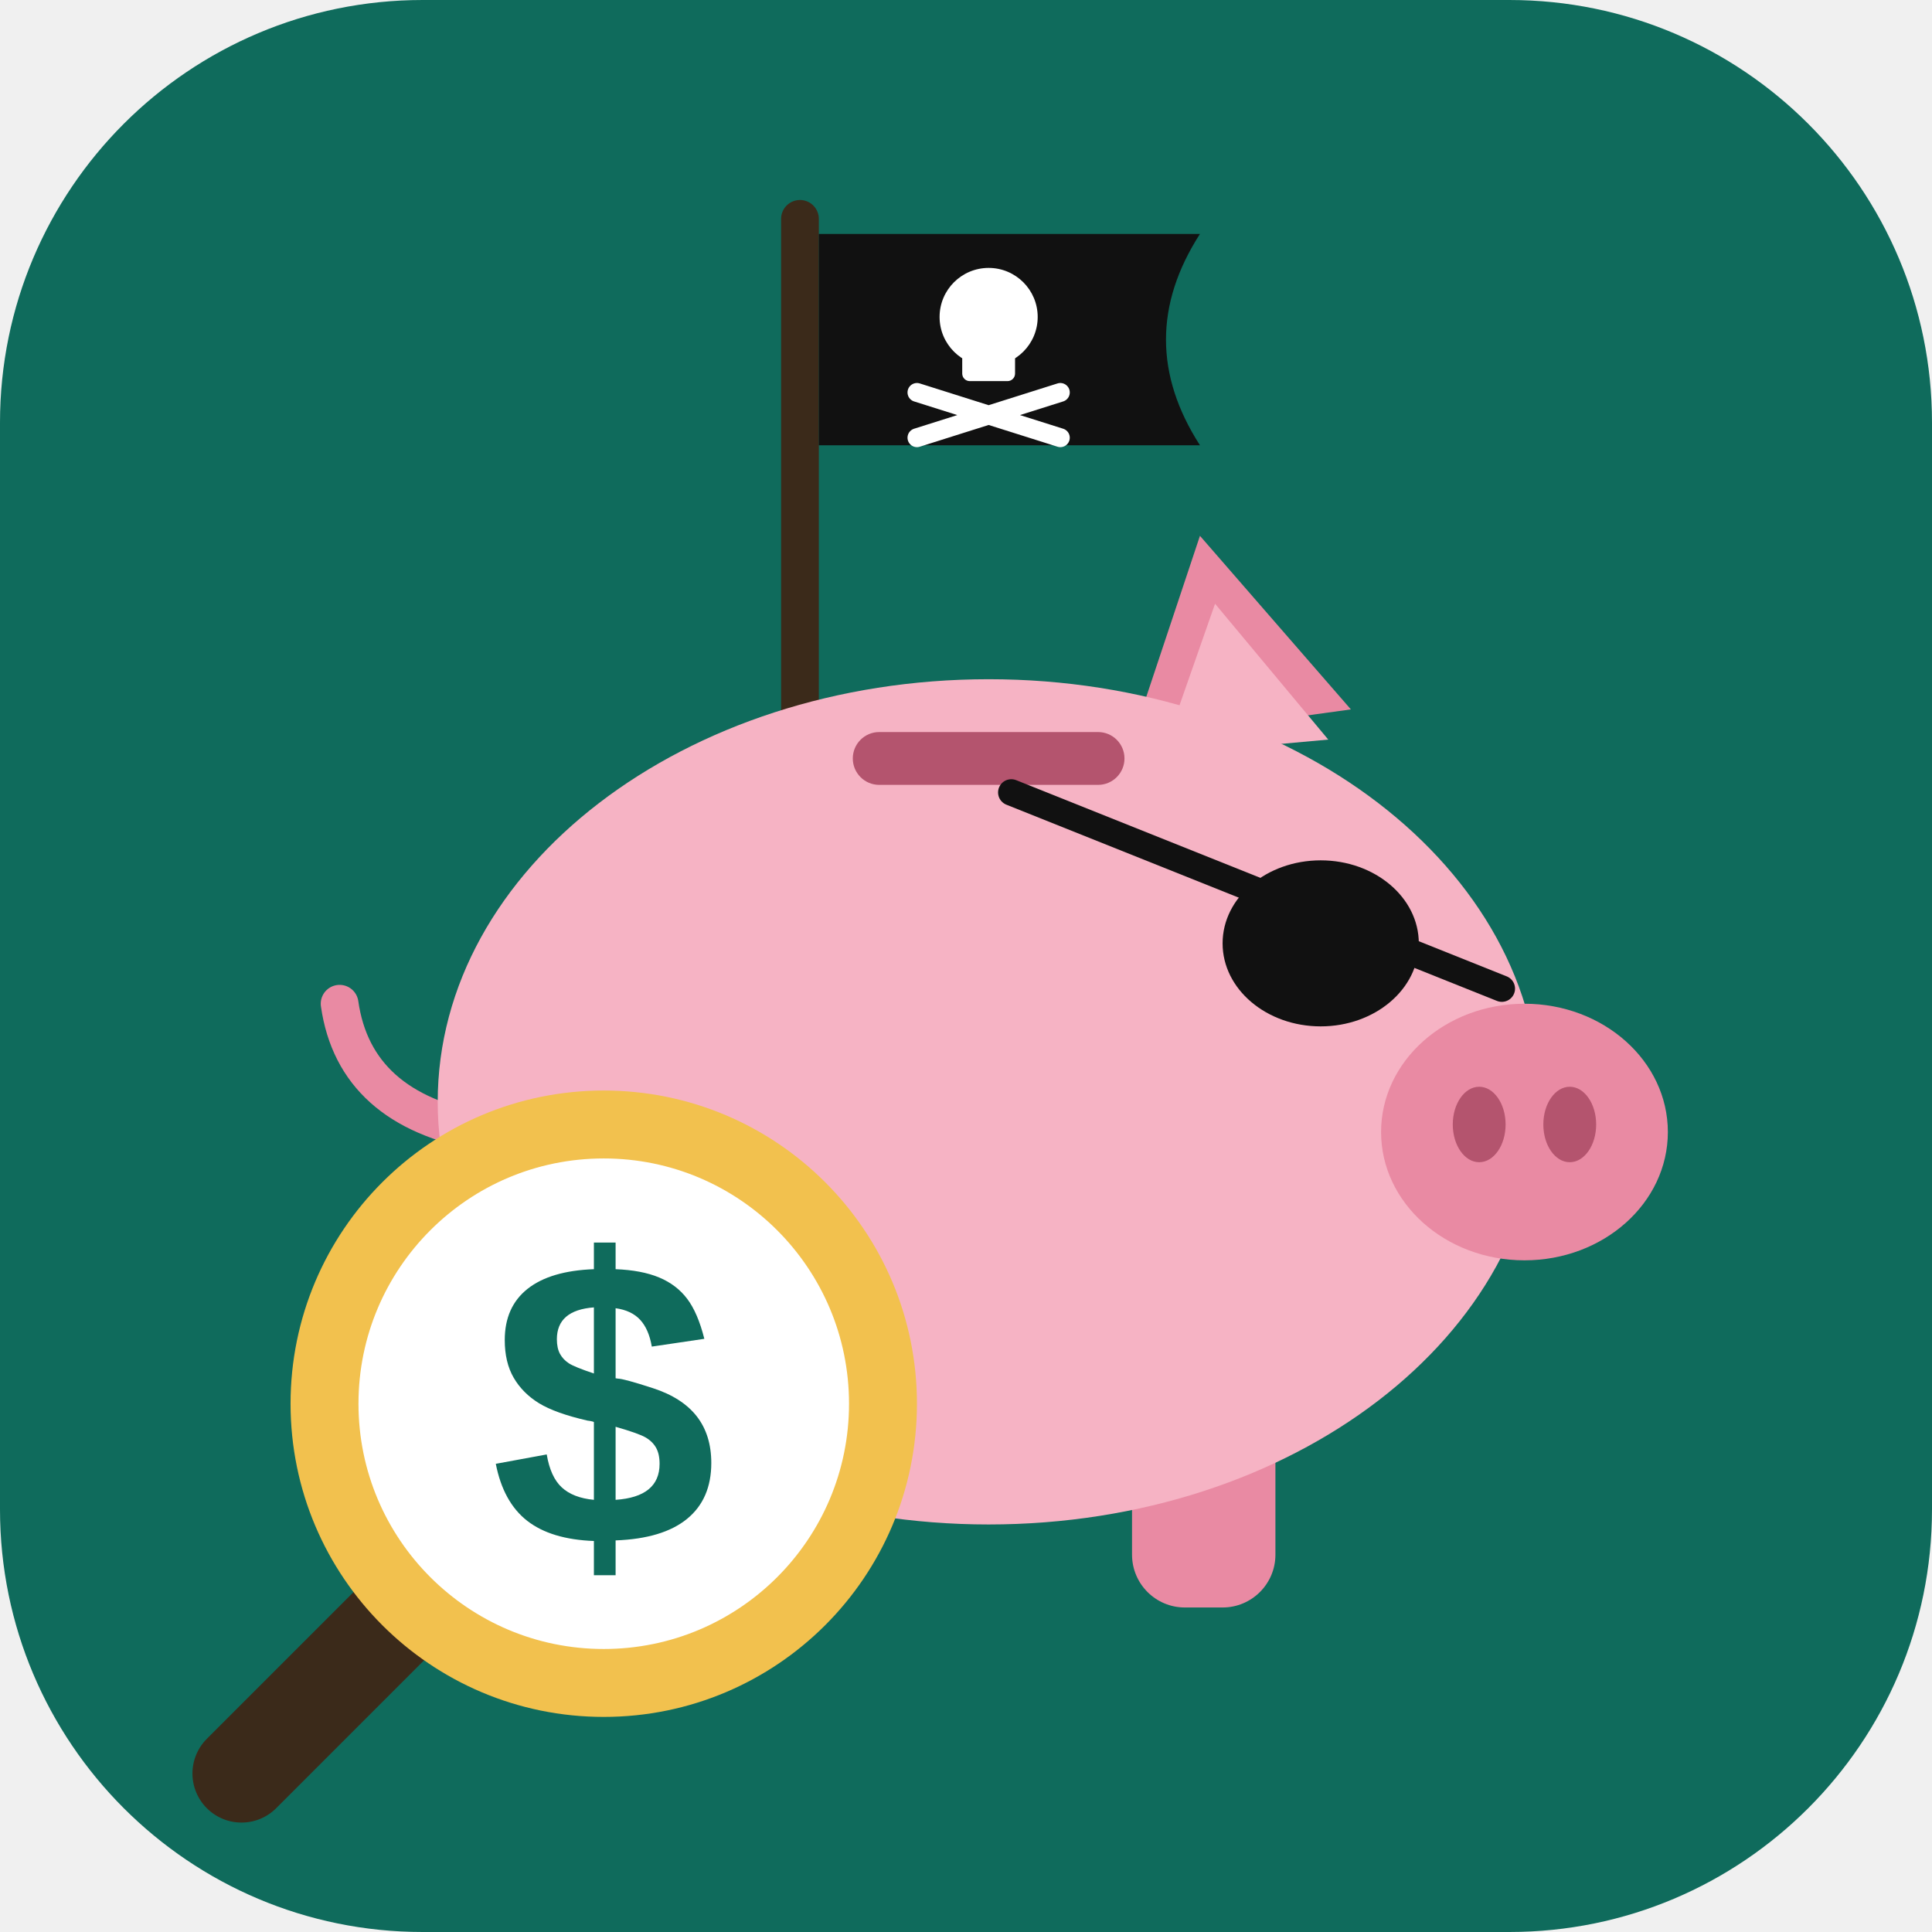
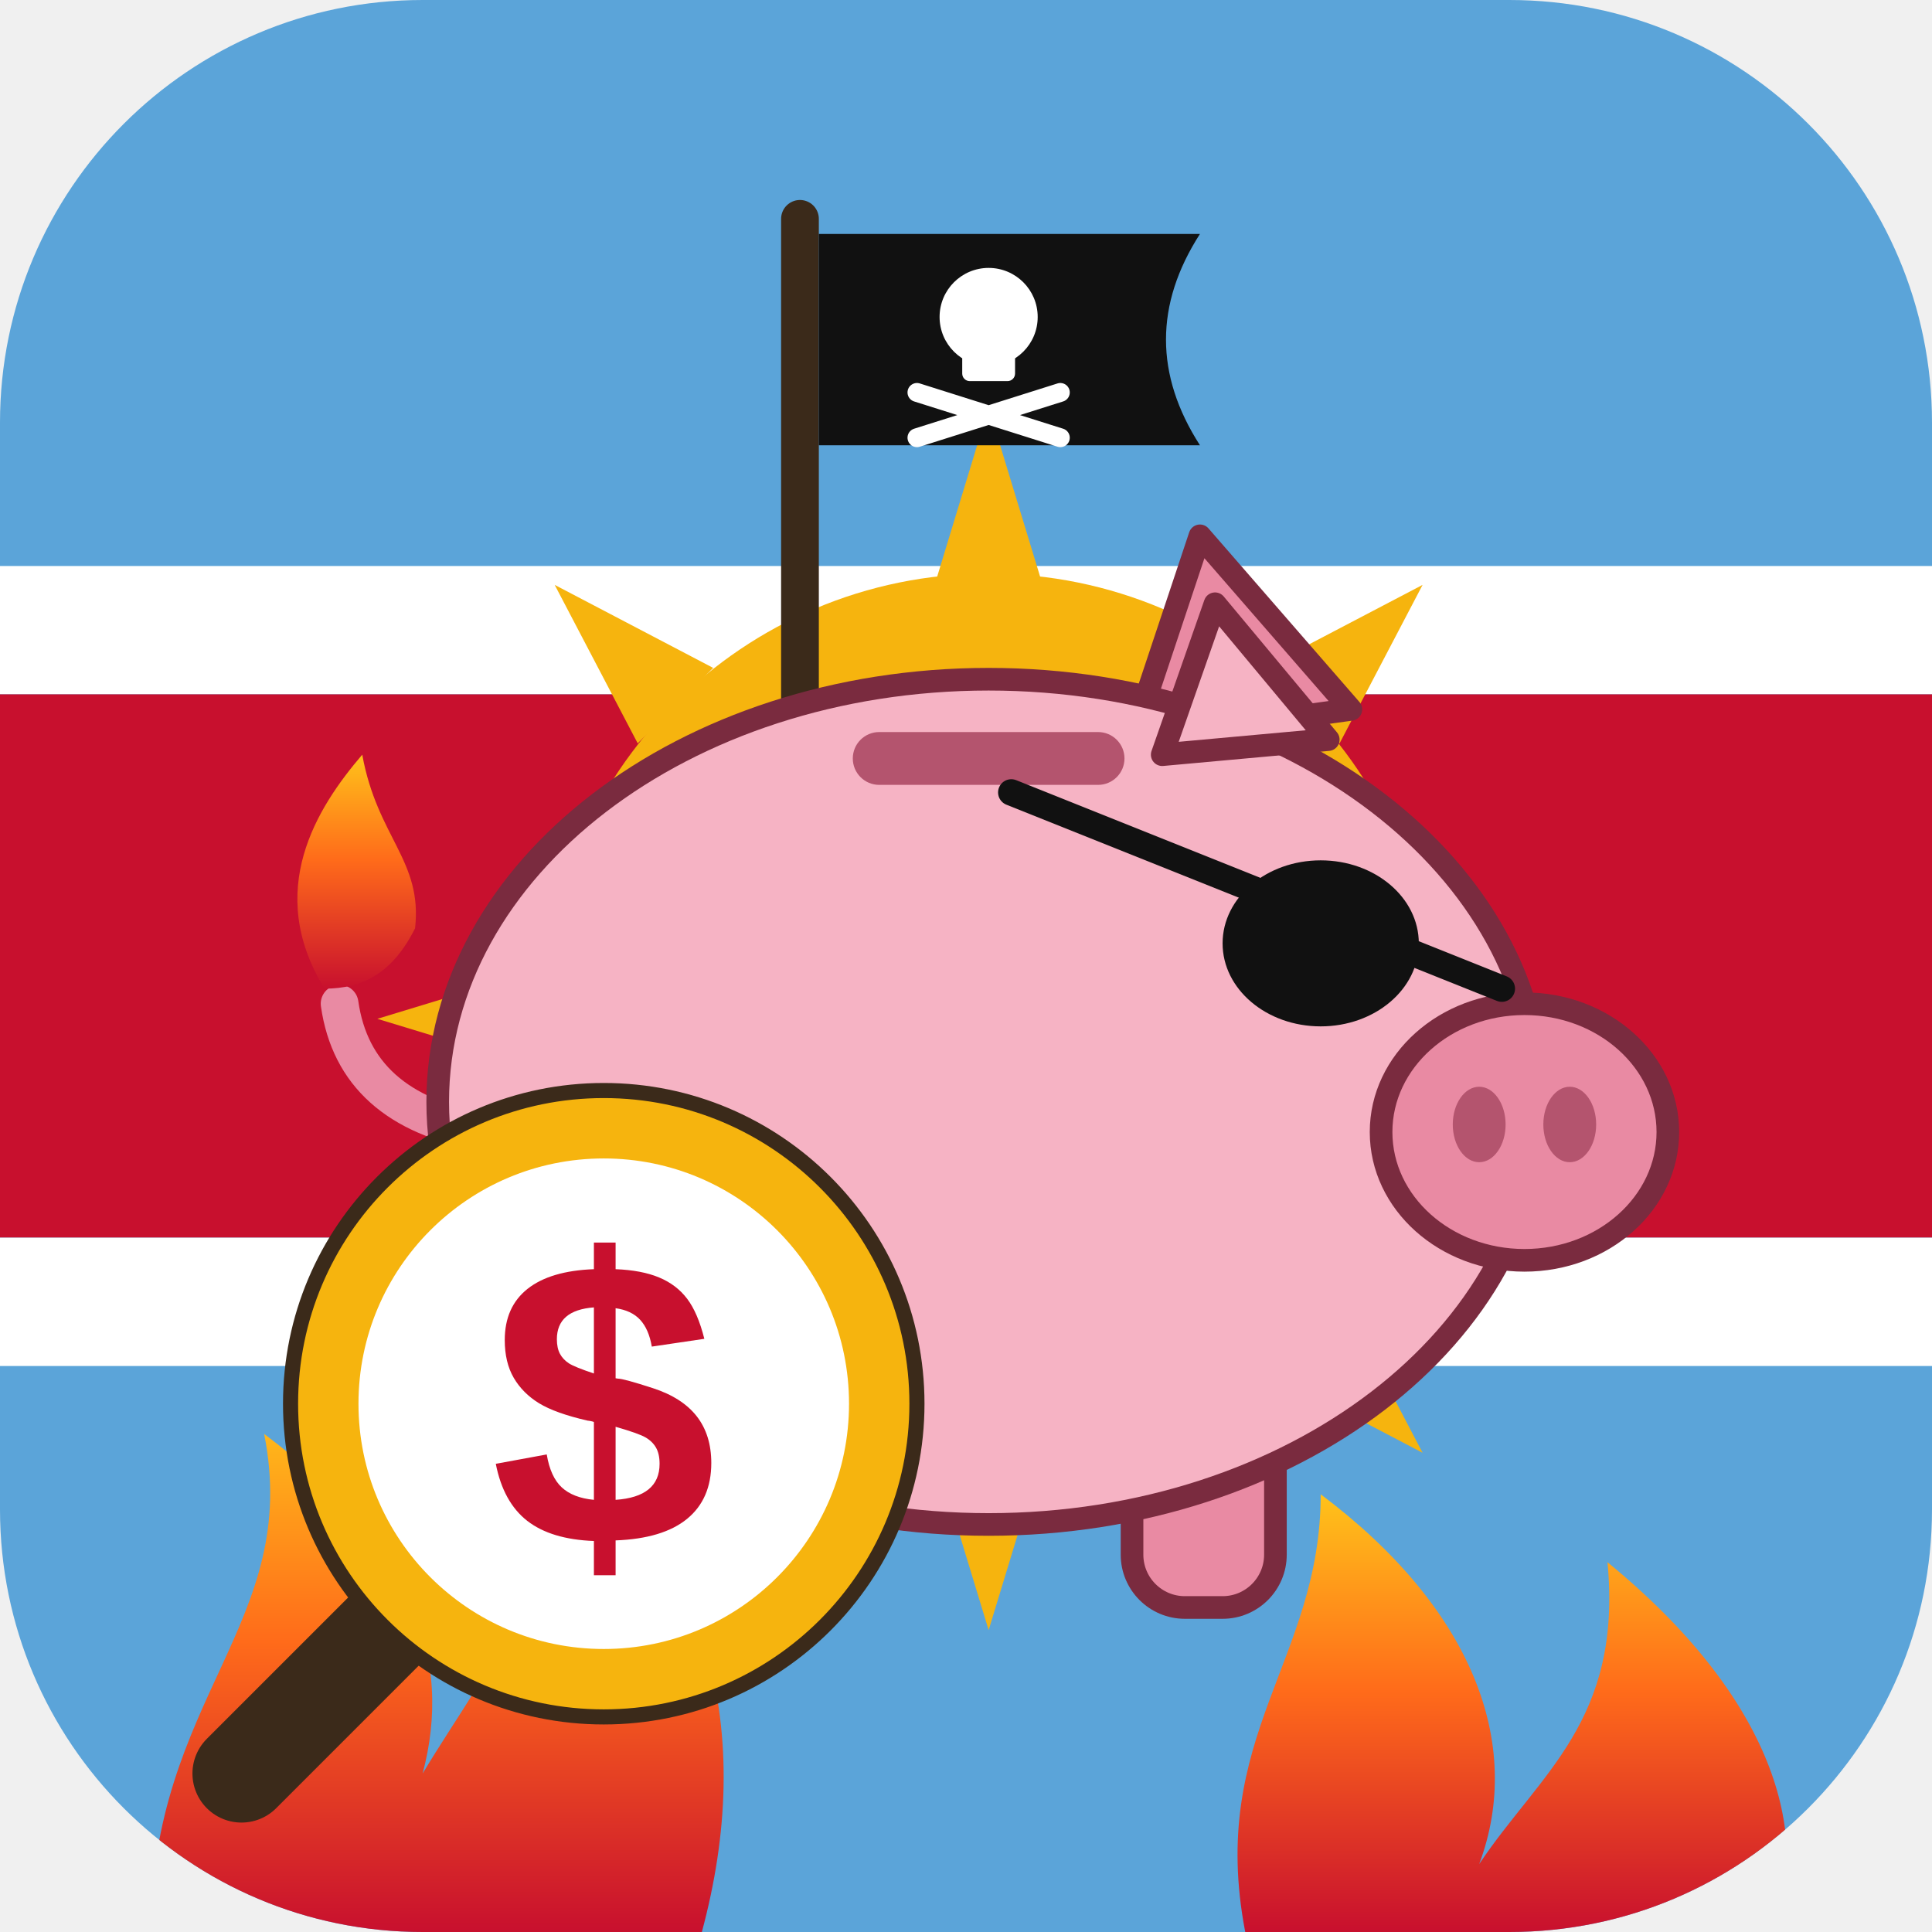
<svg xmlns="http://www.w3.org/2000/svg" viewBox="0 0 512 512">
-   <rect width="512" height="512" rx="112" fill="#0f6b5c" />
+   <defs>
+     <clipPath id="marco">
+       <rect width="512" height="512" rx="112" />
+     </clipPath>
+     <linearGradient id="llama" x1="0" y1="1" x2="0" y2="0">
+       <stop offset="0" stop-color="#c8102e" />
+       <stop offset=".55" stop-color="#ff6b1a" />
+       <stop offset="1" stop-color="#ffc21a" />
+     </linearGradient>
+   </defs>
+   <g clip-path="url(#marco)">
+     <rect width="512" height="512" fill="#5ba4d9" />
+     <rect y="150" width="512" height="34" fill="#ffffff" />
+     <rect y="184" width="512" height="144" fill="#c8102e" />
+     <rect y="328" width="512" height="34" fill="#ffffff" />
+     <g fill="#f6b40e">
+       <circle cx="262" cy="270" r="118" />
+       <path d="M262 108 l14 46 h-28 z M262 432 l14 -46 h-28 z M100 270 l46 14 v-28 z M424 270 l-46 14 v-28 z                M147 155 l42 22 -20 20 z M377 385 l-42 -22 20 -20 z M377 155 l-22 42 -20 -20 z M147 385 l22 -42 20 20 z" />
+     </g>
+     <path d="M40 512 C40 450 80 430 70 380 C110 410 120 440 112 470 C130 440 150 420 140 372 C190 410 200 460 186 512 Z" fill="url(#llama)" />
+     <path d="M330 512 C320 460 350 440 350 396 C390 426 404 462 392 494 C408 470 430 456 426 414 C470 450 480 486 470 512 Z" fill="url(#llama)" />
+   </g>
  <line x1="212" y1="190" x2="212" y2="58" stroke="#3b2a1a" stroke-width="10" stroke-linecap="round" />
  <path d="M217 62 L318 62 Q300 90 318 118 L217 118 Z" fill="#111" />
  <circle cx="262" cy="84" r="13" fill="#fff" />
  <rect x="255" y="93" width="14" height="8" rx="2" fill="#fff" />
  <path d="M243 104 L281 116 M281 104 L243 116" stroke="#fff" stroke-width="5" stroke-linecap="round" />
-   <path d="M128 300 q-34 -6 -38 -34" fill="none" stroke="#e98aa3" stroke-width="10" stroke-linecap="round" />
-   <rect x="170" y="370" width="38" height="56" rx="14" fill="#e98aa3" />
-   <rect x="300" y="370" width="38" height="56" rx="14" fill="#e98aa3" />
-   <path d="M300 196 l18 -54 l40 46 z" fill="#e98aa3" />
-   <ellipse cx="262" cy="292" rx="146" ry="112" fill="#f6b3c4" />
-   <path d="M308 200 l14 -40 l30 36 z" fill="#f6b3c4" />
-   <ellipse cx="404" cy="300" rx="38" ry="34" fill="#e98aa3" />
+   <g stroke="#7a2b3f" stroke-width="6" stroke-linejoin="round">
+     <path d="M128 300 q-34 -6 -38 -34" fill="none" stroke="#e98aa3" stroke-width="10" stroke-linecap="round" />
+     <rect x="170" y="370" width="38" height="56" rx="14" fill="#e98aa3" />
+     <rect x="300" y="370" width="38" height="56" rx="14" fill="#e98aa3" />
+     <path d="M300 196 l18 -54 l40 46 z" fill="#e98aa3" />
+     <ellipse cx="262" cy="292" rx="146" ry="112" fill="#f6b3c4" />
+     <path d="M308 200 l14 -40 l30 36 z" fill="#f6b3c4" />
+     <ellipse cx="404" cy="300" rx="38" ry="34" fill="#e98aa3" />
+   </g>
  <ellipse cx="392" cy="298" rx="7" ry="10" fill="#b4546e" />
  <ellipse cx="416" cy="298" rx="7" ry="10" fill="#b4546e" />
  <rect x="226" y="194" width="72" height="14" rx="7" fill="#b4546e" />
  <path d="M268 210 L398 262" stroke="#111" stroke-width="7" stroke-linecap="round" />
  <ellipse cx="350" cy="250" rx="26" ry="22" fill="#111" />
+   <path d="M86 262 C70 236 84 214 96 200 C100 222 112 228 110 246 C104 258 96 262 86 262 Z" fill="url(#llama)" />
  <line x1="122" y1="412" x2="64" y2="470" stroke="#3b2a1a" stroke-width="26" stroke-linecap="round" />
-   <circle cx="160" cy="372" r="74" fill="#ffffff" stroke="#f2c14e" stroke-width="18" />
-   <text x="160" y="372" text-anchor="middle" dominant-baseline="central" font-family="Arial, Helvetica, sans-serif" font-size="108" font-weight="700" fill="#0f6b5c">$</text>
+   <circle cx="160" cy="372" r="74" fill="#ffffff" stroke="#f6b40e" stroke-width="18" />
+   <circle cx="160" cy="372" r="83" fill="none" stroke="#3b2a1a" stroke-width="4" />
+   <text x="160" y="372" text-anchor="middle" dominant-baseline="central" font-family="Arial, Helvetica, sans-serif" font-size="108" font-weight="700" fill="#c8102e">$</text>
</svg>
